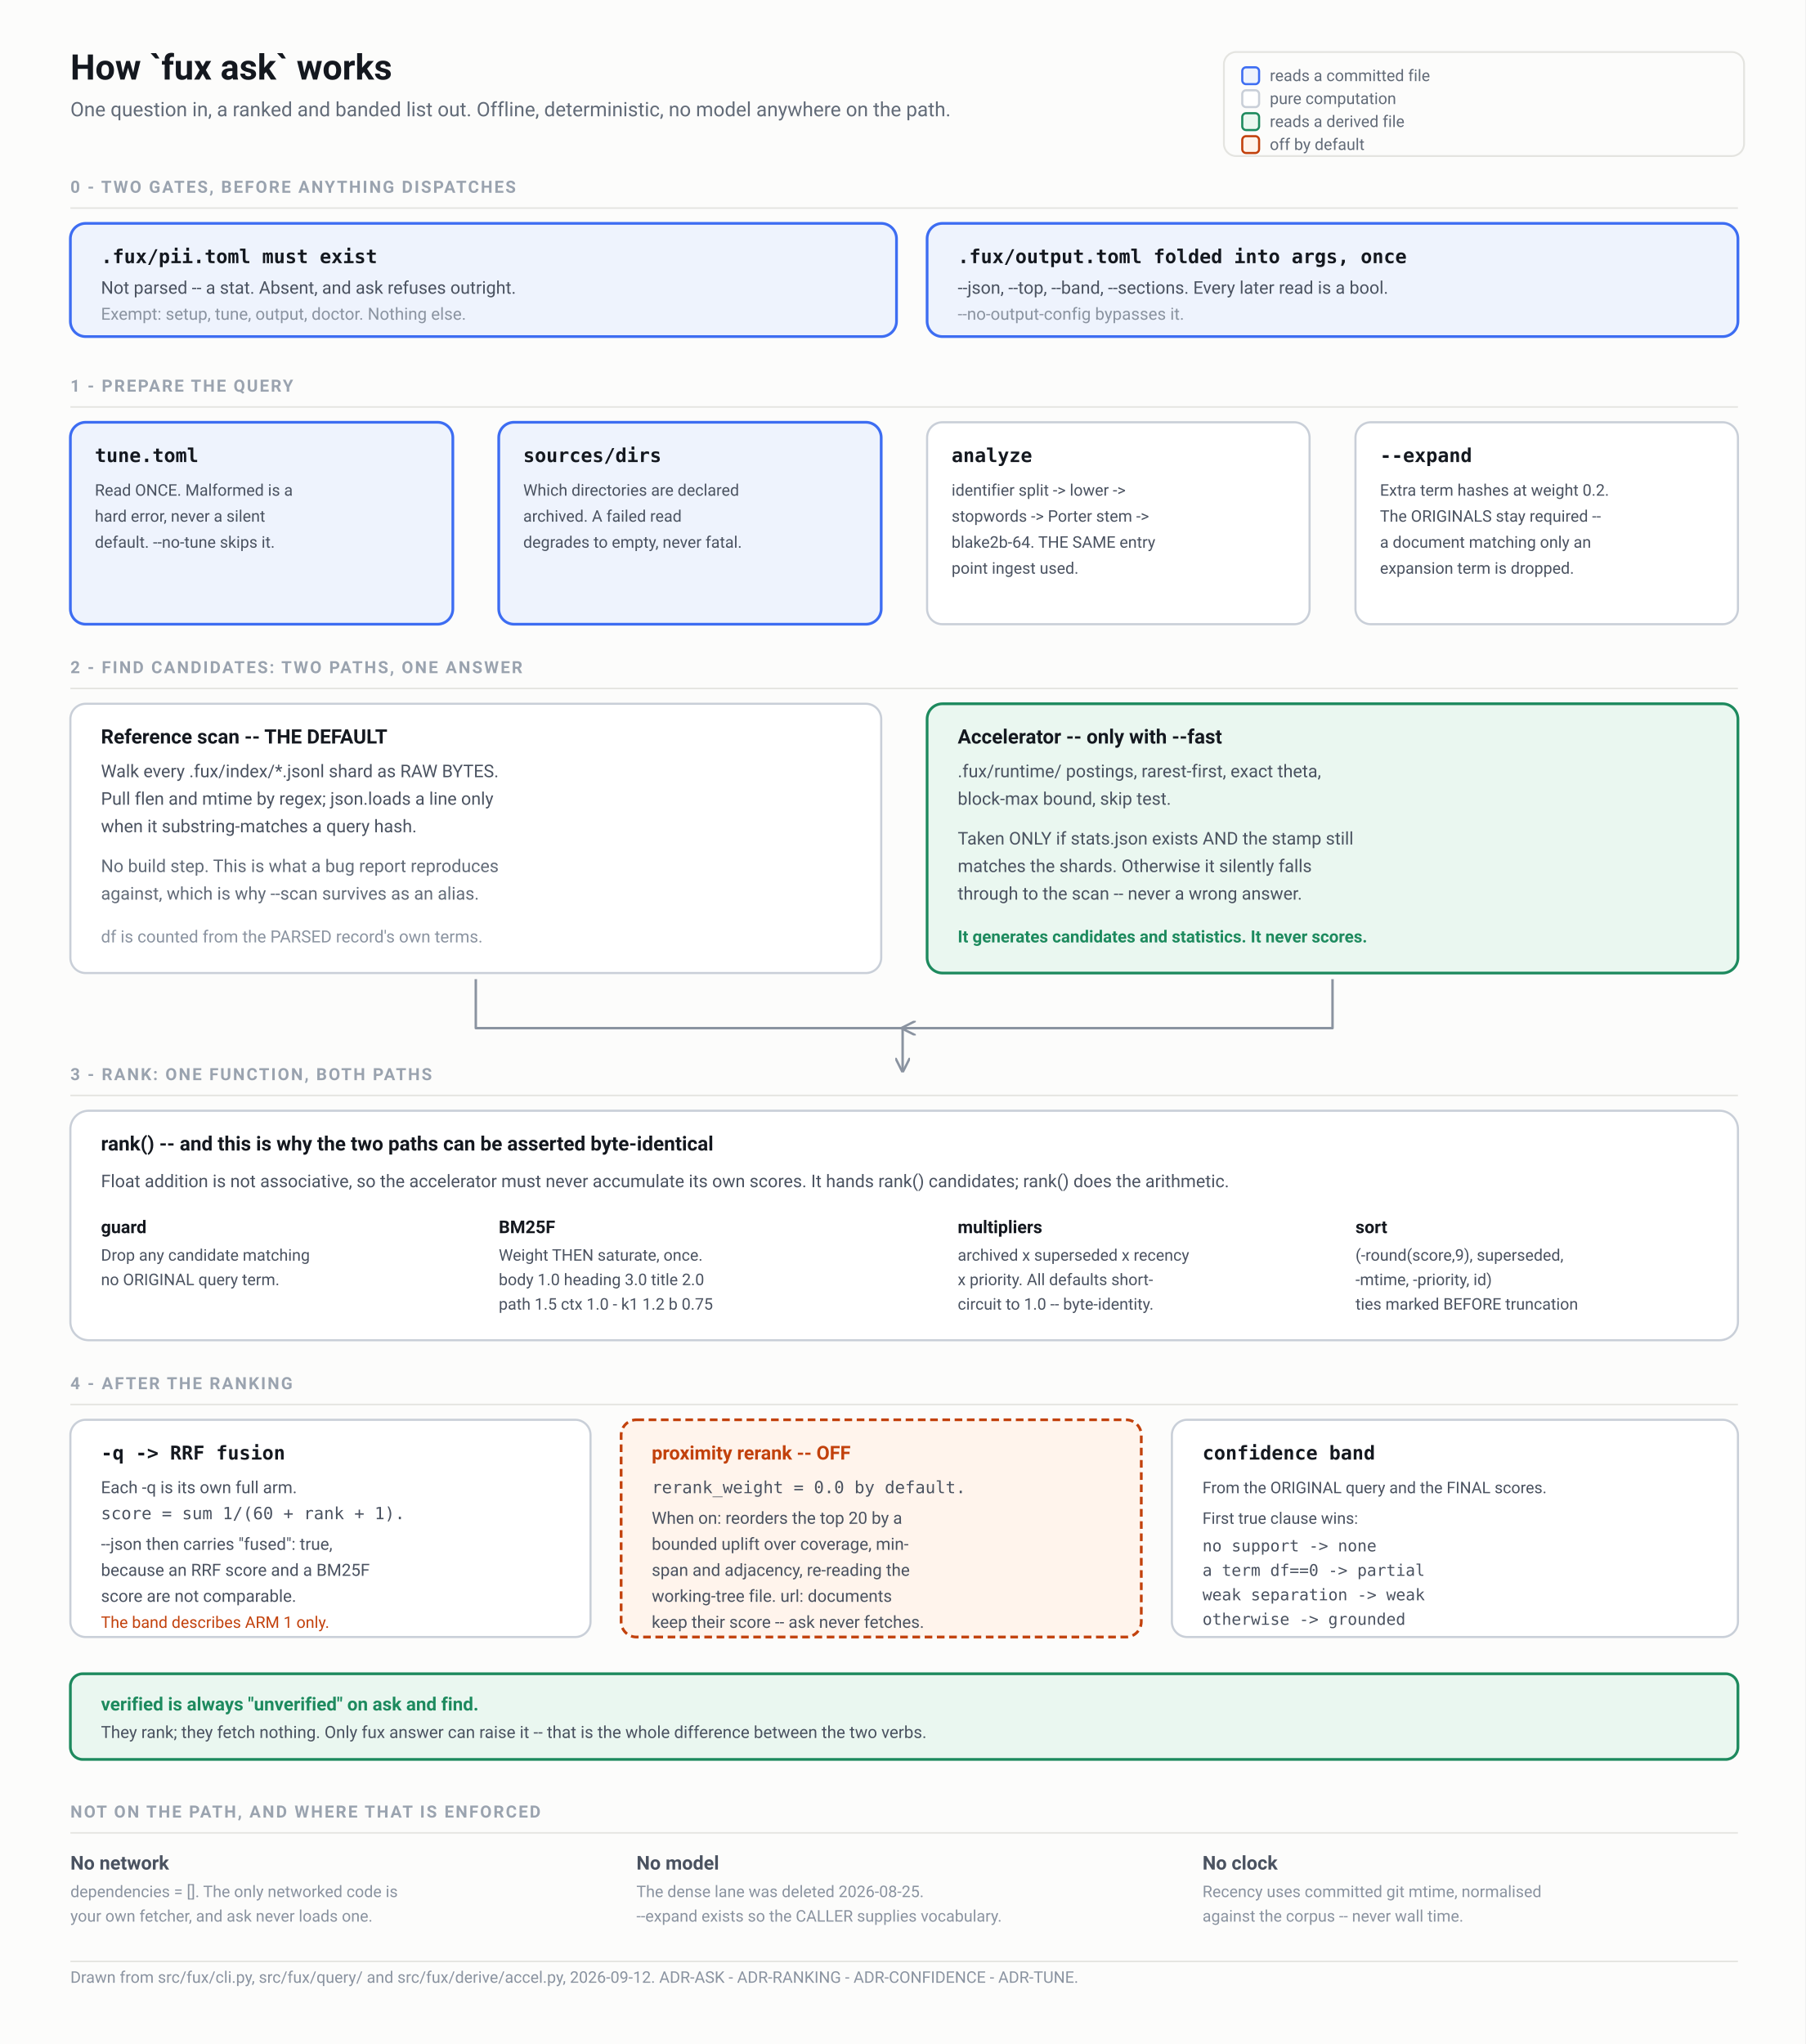
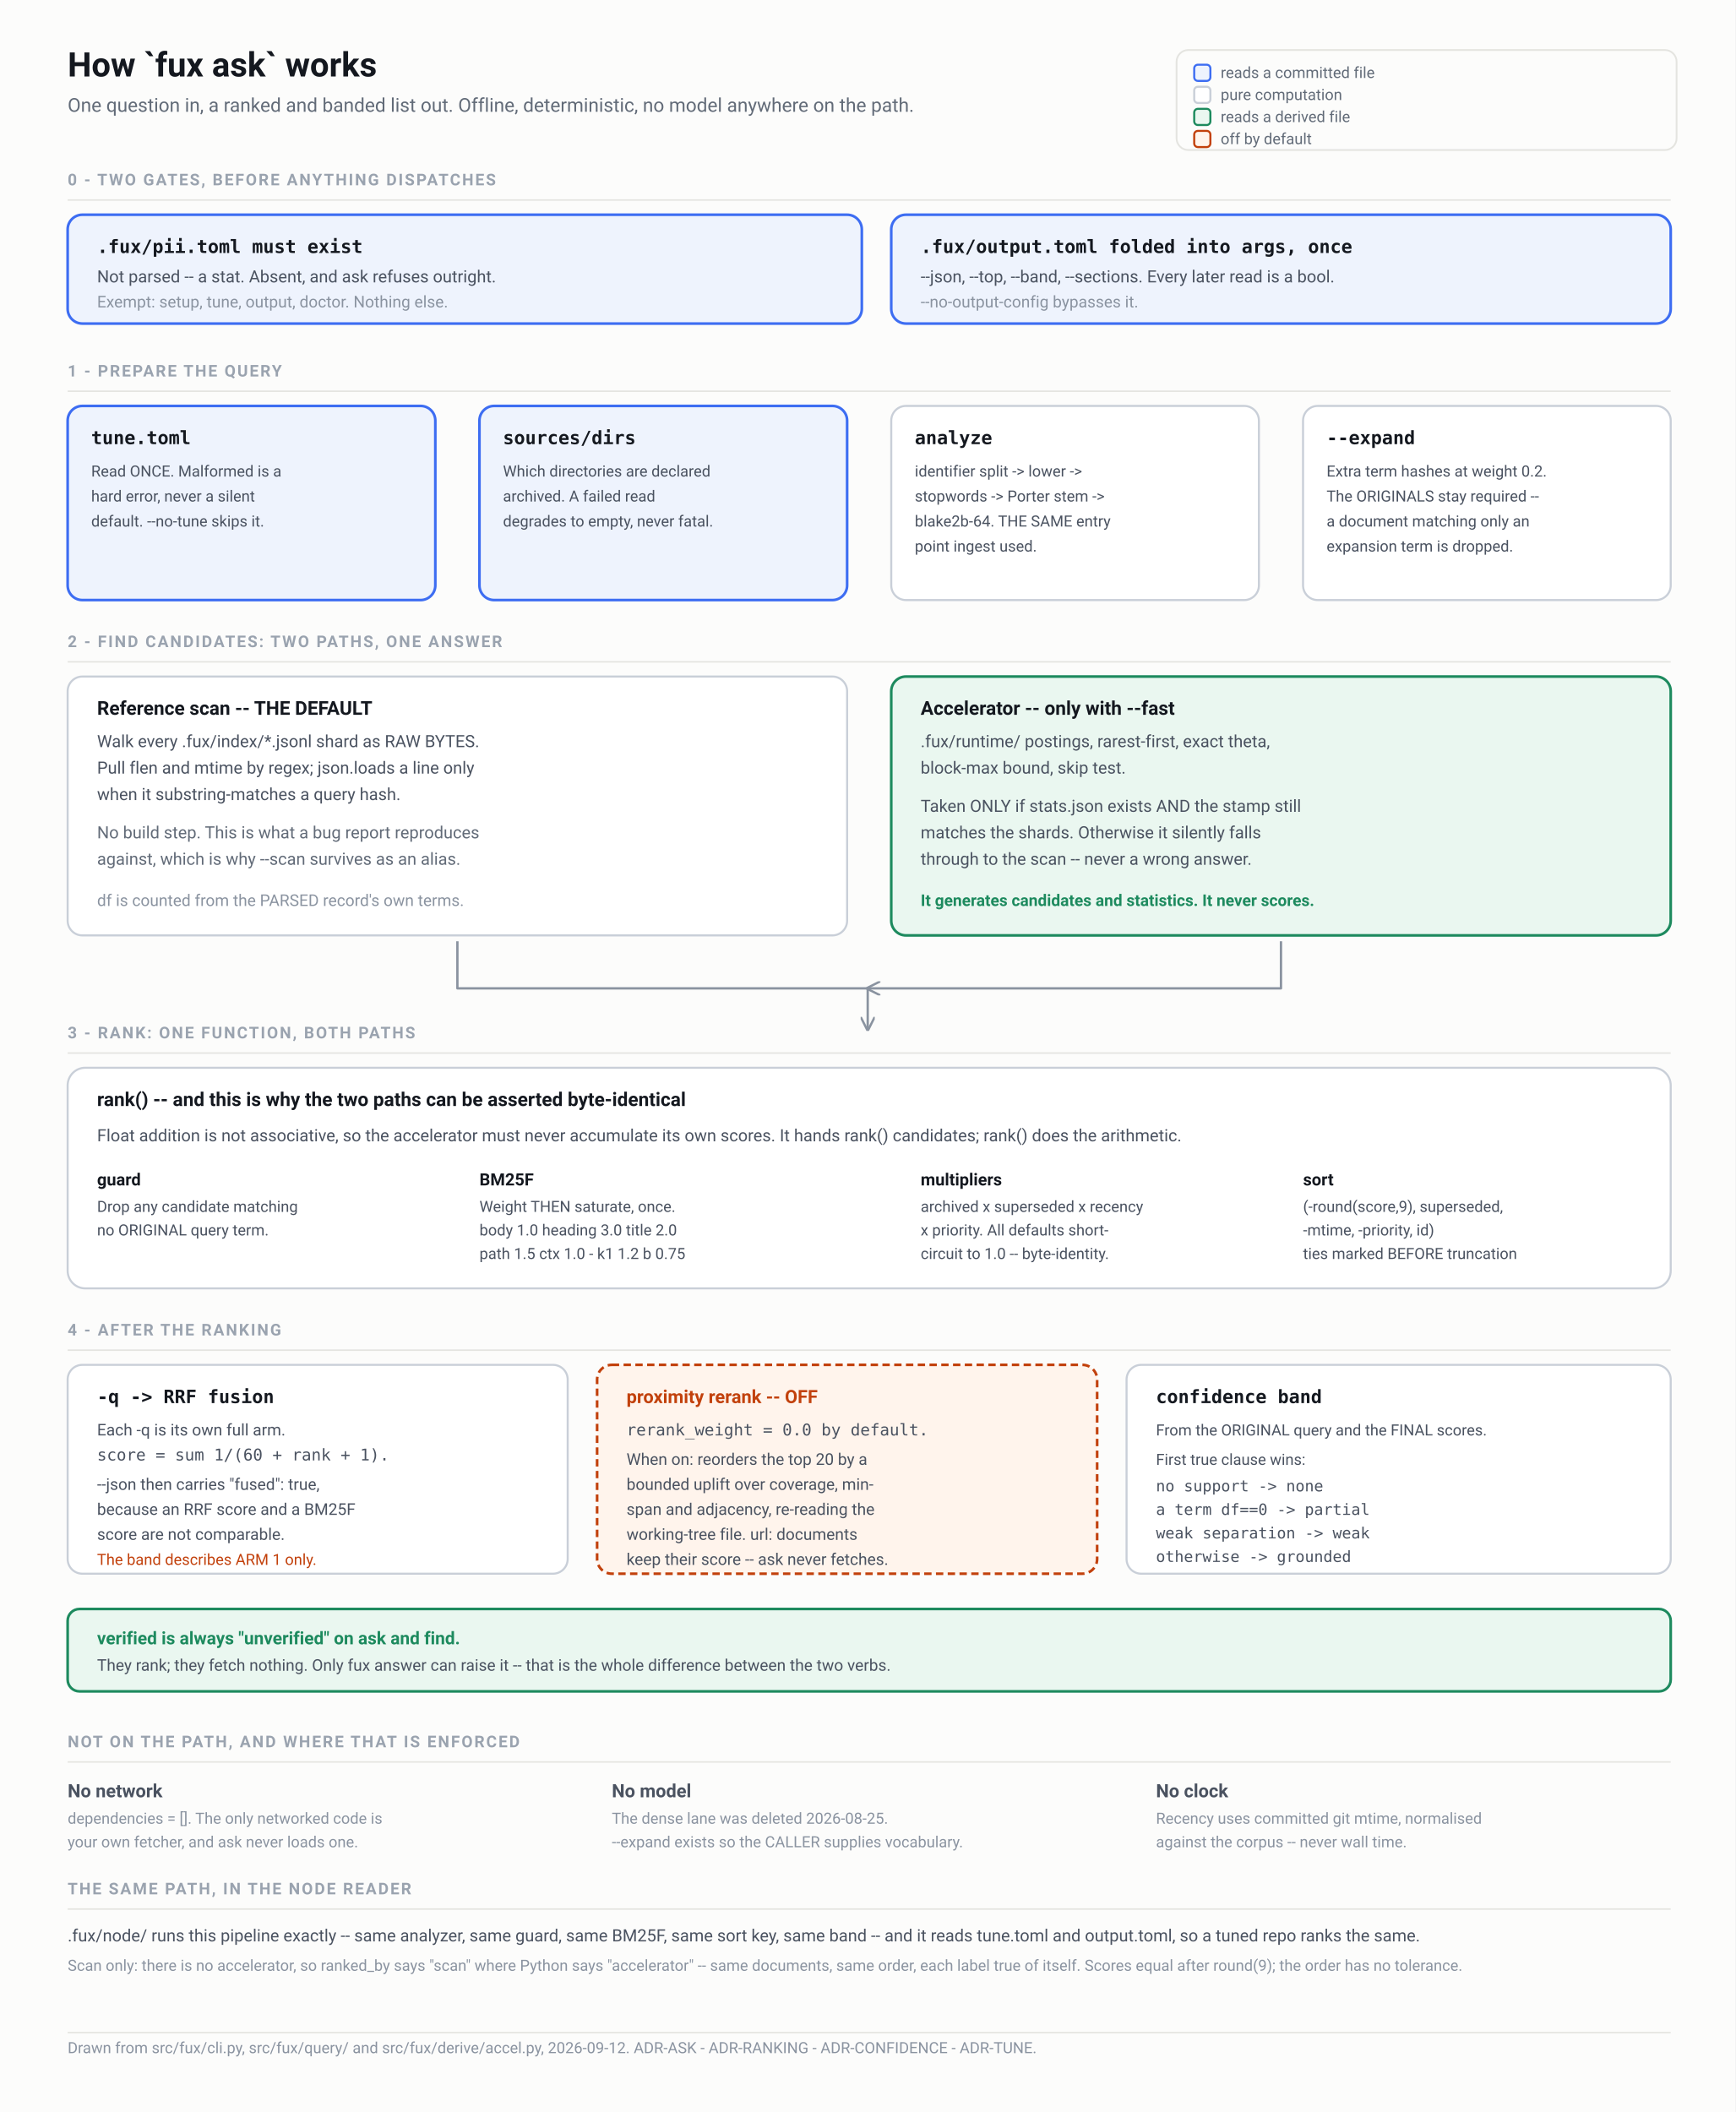
- <svg xmlns="http://www.w3.org/2000/svg" viewBox="0 0 1180 1336" width="1180" height="1336" font-family="system-ui, -apple-system, 'Segoe UI', Roboto, sans-serif">
+ <svg xmlns="http://www.w3.org/2000/svg" viewBox="0 0 1180 1436" width="1180" height="1436" font-family="system-ui, -apple-system, 'Segoe UI', Roboto, sans-serif">
  <defs>
    <marker id="a" viewBox="0 0 10 10" refX="9" refY="5" markerWidth="6" markerHeight="6" orient="auto-start-reverse">
      <path d="M0,0 L10,5 L0,10" fill="none" stroke="#3d6df2" stroke-width="1.8" stroke-linecap="round" stroke-linejoin="round" />
    </marker>
    <marker id="g" viewBox="0 0 10 10" refX="9" refY="5" markerWidth="6" markerHeight="6" orient="auto-start-reverse">
      <path d="M0,0 L10,5 L0,10" fill="none" stroke="#1d8a5e" stroke-width="1.8" stroke-linecap="round" stroke-linejoin="round" />
    </marker>
    <marker id="m" viewBox="0 0 10 10" refX="9" refY="5" markerWidth="6" markerHeight="6" orient="auto-start-reverse">
      <path d="M0,0 L10,5 L0,10" fill="none" stroke="#8a93a0" stroke-width="1.6" stroke-linecap="round" stroke-linejoin="round" />
    </marker>
    <marker id="o" viewBox="0 0 10 10" refX="9" refY="5" markerWidth="6" markerHeight="6" orient="auto-start-reverse">
      <path d="M0,0 L10,5 L0,10" fill="none" stroke="#c2410c" stroke-width="1.8" stroke-linecap="round" stroke-linejoin="round" />
    </marker>
  </defs>
-   <rect width="1180" height="1336" fill="#fcfcfb" />
+   <rect width="1180" height="1436" fill="#fcfcfb" />
  <text x="46" y="52" font-size="23" font-weight="600" fill="#14181f">How `fux ask` works</text>
  <text x="46" y="76" font-size="13" fill="#626b78">One question in, a ranked and banded list out. Offline, deterministic, no model anywhere on the path.</text>
  <rect x="800" y="34" width="340" height="68" rx="8" fill="#fcfcfb" stroke="#e4e4e0" stroke-width="1.2" />
  <rect x="812" y="44" width="11" height="11" rx="2.5" fill="#eef3fd" stroke="#3d6df2" stroke-width="1.4" />
  <text x="830" y="53" font-size="10.5" fill="#626b78">reads a committed file</text>
  <rect x="812" y="59" width="11" height="11" rx="2.5" fill="#ffffff" stroke="#c9cfd8" stroke-width="1.4" />
  <text x="830" y="68" font-size="10.5" fill="#626b78">pure computation</text>
  <rect x="812" y="74" width="11" height="11" rx="2.5" fill="#eaf7f0" stroke="#1d8a5e" stroke-width="1.4" />
  <text x="830" y="83" font-size="10.5" fill="#626b78">reads a derived file</text>
  <rect x="812" y="89" width="11" height="11" rx="2.5" fill="#fff4ec" stroke="#c2410c" stroke-width="1.4" />
  <text x="830" y="98" font-size="10.5" fill="#626b78">off by default</text>
  <text x="46" y="126" font-size="11" fill="#9aa3af" font-weight="600" letter-spacing="1.1">0 - TWO GATES, BEFORE ANYTHING DISPATCHES</text>
  <line x1="46" y1="136" x2="1136" y2="136" stroke="#e4e4e0" stroke-width="1" />
  <rect x="46" y="146" width="540" height="74" rx="10" fill="#eef3fd" stroke="#3d6df2" stroke-width="1.8" />
  <text x="66" y="172" font-size="12.5" fill="#14181f" font-weight="600" font-family="ui-monospace, Menlo, monospace">.fux/pii.toml must exist</text>
  <text x="66" y="192" font-size="11.5" fill="#4a5260">Not parsed -- a stat. Absent, and ask refuses outright.</text>
  <text x="66" y="209" font-size="11" fill="#8a93a0">Exempt: setup, tune, output, doctor. Nothing else.</text>
  <rect x="606" y="146" width="530" height="74" rx="10" fill="#eef3fd" stroke="#3d6df2" stroke-width="1.8" />
  <text x="626" y="172" font-size="12.5" fill="#14181f" font-weight="600" font-family="ui-monospace, Menlo, monospace">.fux/output.toml folded into args, once</text>
  <text x="626" y="192" font-size="11.5" fill="#4a5260">--json, --top, --band, --sections. Every later read is a bool.</text>
  <text x="626" y="209" font-size="11" fill="#8a93a0">--no-output-config bypasses it.</text>
  <text x="46" y="256" font-size="11" fill="#9aa3af" font-weight="600" letter-spacing="1.1">1 - PREPARE THE QUERY</text>
  <line x1="46" y1="266" x2="1136" y2="266" stroke="#e4e4e0" stroke-width="1" />
  <rect x="46" y="276" width="250" height="132" rx="10" fill="#eef3fd" stroke="#3d6df2" stroke-width="1.8" />
  <text x="62" y="302" font-size="12.5" fill="#14181f" font-weight="600" font-family="ui-monospace, Menlo, monospace">tune.toml</text>
  <text x="62" y="324" font-size="10.5" fill="#4a5260">Read ONCE. Malformed is a</text>
  <text x="62" y="341" font-size="10.5" fill="#4a5260">hard error, never a silent</text>
  <text x="62" y="358" font-size="10.5" fill="#4a5260">default. --no-tune skips it.</text>
  <rect x="326" y="276" width="250" height="132" rx="10" fill="#eef3fd" stroke="#3d6df2" stroke-width="1.8" />
  <text x="342" y="302" font-size="12.5" fill="#14181f" font-weight="600" font-family="ui-monospace, Menlo, monospace">sources/dirs</text>
  <text x="342" y="324" font-size="10.5" fill="#4a5260">Which directories are declared</text>
  <text x="342" y="341" font-size="10.5" fill="#4a5260">archived. A failed read</text>
  <text x="342" y="358" font-size="10.5" fill="#4a5260">degrades to empty, never fatal.</text>
  <rect x="606" y="276" width="250" height="132" rx="10" fill="#ffffff" stroke="#c9cfd8" stroke-width="1.4" />
  <text x="622" y="302" font-size="12.5" fill="#14181f" font-weight="600" font-family="ui-monospace, Menlo, monospace">analyze</text>
  <text x="622" y="324" font-size="10.5" fill="#4a5260">identifier split -&gt; lower -&gt;</text>
  <text x="622" y="341" font-size="10.5" fill="#4a5260">stopwords -&gt; Porter stem -&gt;</text>
  <text x="622" y="358" font-size="10.5" fill="#4a5260">blake2b-64. THE SAME entry</text>
  <text x="622" y="375" font-size="10.5" fill="#4a5260">point ingest used.</text>
  <rect x="886" y="276" width="250" height="132" rx="10" fill="#ffffff" stroke="#c9cfd8" stroke-width="1.4" />
  <text x="902" y="302" font-size="12.5" fill="#14181f" font-weight="600" font-family="ui-monospace, Menlo, monospace">--expand</text>
  <text x="902" y="324" font-size="10.5" fill="#4a5260">Extra term hashes at weight 0.2.</text>
  <text x="902" y="341" font-size="10.5" fill="#4a5260">The ORIGINALS stay required --</text>
  <text x="902" y="358" font-size="10.5" fill="#4a5260">a document matching only an</text>
  <text x="902" y="375" font-size="10.5" fill="#4a5260">expansion term is dropped.</text>
  <text x="46" y="440" font-size="11" fill="#9aa3af" font-weight="600" letter-spacing="1.1">2 - FIND CANDIDATES: TWO PATHS, ONE ANSWER</text>
  <line x1="46" y1="450" x2="1136" y2="450" stroke="#e4e4e0" stroke-width="1" />
  <rect x="46" y="460" width="530" height="176" rx="10" fill="#ffffff" stroke="#c9cfd8" stroke-width="1.4" />
  <text x="66" y="486" font-size="13" fill="#14181f" font-weight="600">Reference scan  --  THE DEFAULT</text>
  <text x="66" y="508" font-size="11.5" fill="#4a5260">Walk every .fux/index/*.jsonl shard as RAW BYTES.</text>
  <text x="66" y="526" font-size="11.5" fill="#4a5260">Pull flen and mtime by regex; json.loads a line only</text>
  <text x="66" y="544" font-size="11.5" fill="#4a5260">when it substring-matches a query hash.</text>
  <text x="66" y="570" font-size="11.5" fill="#626b78">No build step. This is what a bug report reproduces</text>
  <text x="66" y="588" font-size="11.5" fill="#626b78">against, which is why --scan survives as an alias.</text>
  <text x="66" y="616" font-size="11" fill="#8a93a0">df is counted from the PARSED record's own terms.</text>
  <rect x="606" y="460" width="530" height="176" rx="10" fill="#eaf7f0" stroke="#1d8a5e" stroke-width="1.8" />
  <text x="626" y="486" font-size="13" fill="#14181f" font-weight="600">Accelerator  --  only with --fast</text>
  <text x="626" y="508" font-size="11.5" fill="#4a5260">.fux/runtime/ postings, rarest-first, exact theta,</text>
  <text x="626" y="526" font-size="11.5" fill="#4a5260">block-max bound, skip test.</text>
  <text x="626" y="552" font-size="11.5" fill="#4a5260">Taken ONLY if stats.json exists AND the stamp still</text>
  <text x="626" y="570" font-size="11.5" fill="#4a5260">matches the shards. Otherwise it silently falls</text>
  <text x="626" y="588" font-size="11.5" fill="#4a5260">through to the scan -- never a wrong answer.</text>
  <text x="626" y="616" font-size="11" fill="#1d8a5e" font-weight="600">It generates candidates and statistics. It never scores.</text>
  <path d="M311,640 L311,672 L590,672 L590,700" fill="none" stroke="#8a93a0" stroke-width="1.6" marker-end="url(#m)" stroke-linejoin="round" />
  <path d="M871,640 L871,672 L590,672" fill="none" stroke="#8a93a0" stroke-width="1.6" marker-end="url(#m)" stroke-linejoin="round" />
  <text x="46" y="706" font-size="11" fill="#9aa3af" font-weight="600" letter-spacing="1.1">3 - RANK: ONE FUNCTION, BOTH PATHS</text>
  <line x1="46" y1="716" x2="1136" y2="716" stroke="#e4e4e0" stroke-width="1" />
  <rect x="46" y="726" width="1090" height="150" rx="12" fill="#ffffff" stroke="#c9cfd8" stroke-width="1.4" />
  <text x="66" y="752" font-size="13" fill="#14181f" font-weight="600">rank()  --  and this is why the two paths can be asserted byte-identical</text>
  <text x="66" y="776" font-size="11.5" fill="#4a5260">Float addition is not associative, so the accelerator must never accumulate its own scores. It hands rank() candidates; rank() does the arithmetic.</text>
  <text x="66" y="806" font-size="11.5" fill="#14181f" font-weight="600">guard</text>
  <text x="66" y="824" font-size="10.5" fill="#4a5260">Drop any candidate matching</text>
  <text x="66" y="840" font-size="10.5" fill="#4a5260">no ORIGINAL query term.</text>
  <text x="326" y="806" font-size="11.5" fill="#14181f" font-weight="600">BM25F</text>
  <text x="326" y="824" font-size="10.5" fill="#4a5260">Weight THEN saturate, once.</text>
  <text x="326" y="840" font-size="10.5" fill="#4a5260">body 1.0 heading 3.0 title 2.0</text>
  <text x="326" y="856" font-size="10.5" fill="#4a5260">path 1.5 ctx 1.0  -  k1 1.2 b 0.75</text>
  <text x="626" y="806" font-size="11.5" fill="#14181f" font-weight="600">multipliers</text>
  <text x="626" y="824" font-size="10.5" fill="#4a5260">archived x superseded x recency</text>
  <text x="626" y="840" font-size="10.5" fill="#4a5260">x priority. All defaults short-</text>
  <text x="626" y="856" font-size="10.5" fill="#4a5260">circuit to 1.0 -- byte-identity.</text>
  <text x="886" y="806" font-size="11.5" fill="#14181f" font-weight="600">sort</text>
  <text x="886" y="824" font-size="10.5" fill="#4a5260">(-round(score,9), superseded,</text>
  <text x="886" y="840" font-size="10.5" fill="#4a5260">-mtime, -priority, id)</text>
  <text x="886" y="856" font-size="10.5" fill="#4a5260">ties marked BEFORE truncation</text>
  <text x="46" y="908" font-size="11" fill="#9aa3af" font-weight="600" letter-spacing="1.1">4 - AFTER THE RANKING</text>
  <line x1="46" y1="918" x2="1136" y2="918" stroke="#e4e4e0" stroke-width="1" />
  <rect x="46" y="928" width="340" height="142" rx="10" fill="#ffffff" stroke="#c9cfd8" stroke-width="1.4" />
  <text x="66" y="954" font-size="12.5" fill="#14181f" font-weight="600" font-family="ui-monospace, Menlo, monospace">-q  -&gt;  RRF fusion</text>
  <text x="66" y="976" font-size="11" fill="#4a5260">Each -q is its own full arm.</text>
  <text x="66" y="993" font-size="11" fill="#4a5260" font-family="ui-monospace, Menlo, monospace">score = sum 1/(60 + rank + 1).</text>
  <text x="66" y="1013" font-size="11" fill="#4a5260">--json then carries "fused": true,</text>
  <text x="66" y="1030" font-size="11" fill="#4a5260">because an RRF score and a BM25F</text>
  <text x="66" y="1047" font-size="11" fill="#4a5260">score are not comparable.</text>
  <text x="66" y="1064" font-size="10.5" fill="#c2410c">The band describes ARM 1 only.</text>
  <rect x="406" y="928" width="340" height="142" rx="10" fill="#fff4ec" stroke="#c2410c" stroke-width="1.8" stroke-dasharray="5 3" />
  <text x="426" y="954" font-size="12.5" fill="#c2410c" font-weight="600">proximity rerank  --  OFF</text>
  <text x="426" y="976" font-size="11" fill="#4a5260" font-family="ui-monospace, Menlo, monospace">rerank_weight = 0.0 by default.</text>
  <text x="426" y="996" font-size="11" fill="#4a5260">When on: reorders the top 20 by a</text>
  <text x="426" y="1013" font-size="11" fill="#4a5260">bounded uplift over coverage, min-</text>
  <text x="426" y="1030" font-size="11" fill="#4a5260">span and adjacency, re-reading the</text>
  <text x="426" y="1047" font-size="11" fill="#4a5260">working-tree file. url: documents</text>
  <text x="426" y="1064" font-size="11" fill="#4a5260">keep their score -- ask never fetches.</text>
  <rect x="766" y="928" width="370" height="142" rx="10" fill="#ffffff" stroke="#c9cfd8" stroke-width="1.4" />
  <text x="786" y="954" font-size="12.5" fill="#14181f" font-weight="600" font-family="ui-monospace, Menlo, monospace">confidence band</text>
  <text x="786" y="976" font-size="10.5" fill="#4a5260">From the ORIGINAL query and the FINAL scores.</text>
  <text x="786" y="996" font-size="10.5" fill="#4a5260">First true clause wins:</text>
  <text x="786" y="1014" font-size="10.5" fill="#4a5260" font-family="ui-monospace, Menlo, monospace">no support        -&gt; none</text>
  <text x="786" y="1030" font-size="10.5" fill="#4a5260" font-family="ui-monospace, Menlo, monospace">a term df==0      -&gt; partial</text>
  <text x="786" y="1046" font-size="10.5" fill="#4a5260" font-family="ui-monospace, Menlo, monospace">weak separation   -&gt; weak</text>
  <text x="786" y="1062" font-size="10.5" fill="#4a5260" font-family="ui-monospace, Menlo, monospace">otherwise         -&gt; grounded</text>
  <rect x="46" y="1094" width="1090" height="56" rx="8" fill="#eaf7f0" stroke="#1d8a5e" stroke-width="1.8" />
  <text x="66" y="1118" font-size="12" fill="#1d8a5e" font-weight="600">verified is always "unverified" on ask and find.</text>
  <text x="66" y="1136" font-size="11" fill="#4a5260">They rank; they fetch nothing. Only fux answer can raise it -- that is the whole difference between the two verbs.</text>
  <text x="46" y="1188" font-size="11" fill="#9aa3af" font-weight="600" letter-spacing="1.1">NOT ON THE PATH, AND WHERE THAT IS ENFORCED</text>
  <line x1="46" y1="1198" x2="1136" y2="1198" stroke="#e4e4e0" stroke-width="1" />
  <text x="46" y="1222" font-size="12.5" fill="#4a5260" font-weight="600">No network</text>
  <text x="46" y="1240" font-size="10.5" fill="#8a93a0">dependencies = []. The only networked code is</text>
  <text x="46" y="1256" font-size="10.5" fill="#8a93a0">your own fetcher, and ask never loads one.</text>
  <text x="416" y="1222" font-size="12.5" fill="#4a5260" font-weight="600">No model</text>
  <text x="416" y="1240" font-size="10.5" fill="#8a93a0">The dense lane was deleted 2026-08-25.</text>
  <text x="416" y="1256" font-size="10.5" fill="#8a93a0">--expand exists so the CALLER supplies vocabulary.</text>
  <text x="786" y="1222" font-size="12.5" fill="#4a5260" font-weight="600">No clock</text>
  <text x="786" y="1240" font-size="10.5" fill="#8a93a0">Recency uses committed git mtime, normalised</text>
  <text x="786" y="1256" font-size="10.5" fill="#8a93a0">against the corpus -- never wall time.</text>
-   <line x1="46" y1="1282" x2="1136" y2="1282" stroke="#e4e4e0" stroke-width="1" />
-   <text x="46" y="1296" font-size="10.5" fill="#8a93a0">Drawn from src/fux/cli.py, src/fux/query/ and src/fux/derive/accel.py, 2026-09-12. ADR-ASK - ADR-RANKING - ADR-CONFIDENCE - ADR-TUNE.</text>
+   <text x="46" y="1288" font-size="11" fill="#9aa3af" font-weight="600" letter-spacing="1.1">THE SAME PATH, IN THE NODE READER</text>
+   <line x1="46" y1="1298" x2="1136" y2="1298" stroke="#e4e4e0" stroke-width="1" />
+   <text x="46" y="1320" font-size="11.5" fill="#4a5260">.fux/node/ runs this pipeline exactly -- same analyzer, same guard, same BM25F, same sort key, same band -- and it reads tune.toml and output.toml, so a tuned repo ranks the same.</text>
+   <text x="46" y="1340" font-size="10.5" fill="#8a93a0">Scan only: there is no accelerator, so ranked_by says "scan" where Python says "accelerator" -- same documents, same order, each label true of itself. Scores equal after round(9); the order has no tolerance.</text>
+   <line x1="46" y1="1382" x2="1136" y2="1382" stroke="#e4e4e0" stroke-width="1" />
+   <text x="46" y="1396" font-size="10.5" fill="#8a93a0">Drawn from src/fux/cli.py, src/fux/query/ and src/fux/derive/accel.py, 2026-09-12. ADR-ASK - ADR-RANKING - ADR-CONFIDENCE - ADR-TUNE.</text>
</svg>
